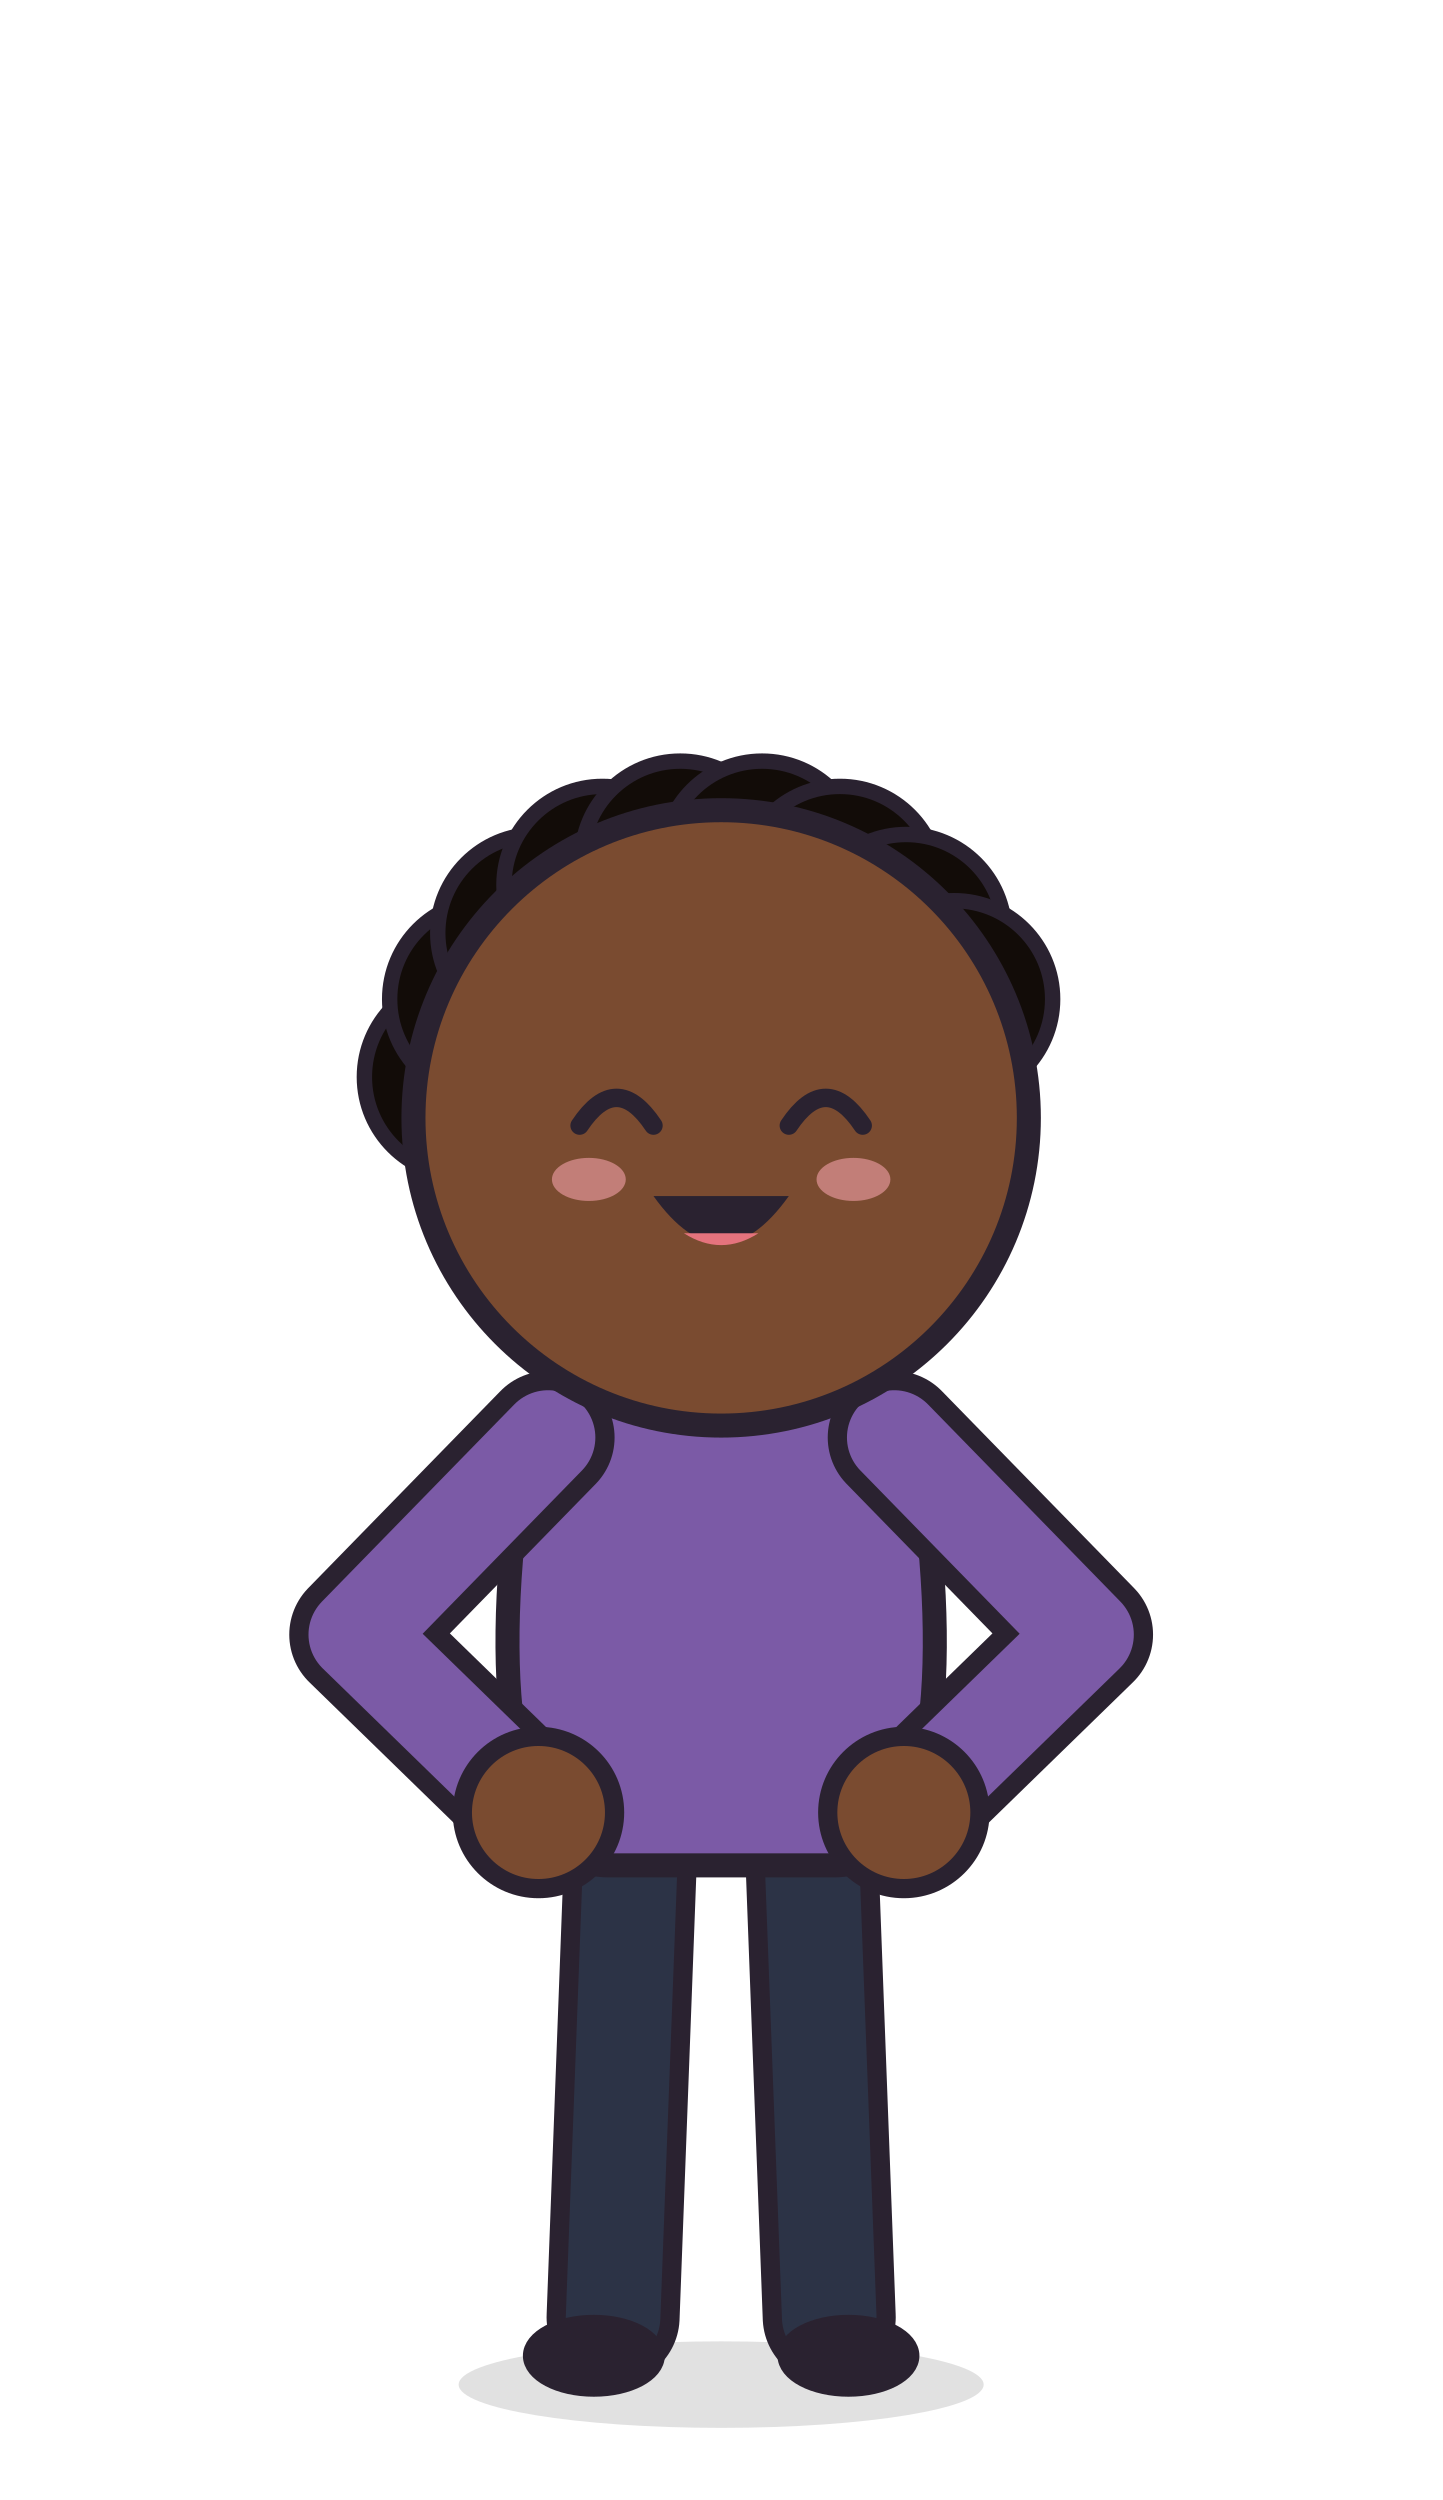
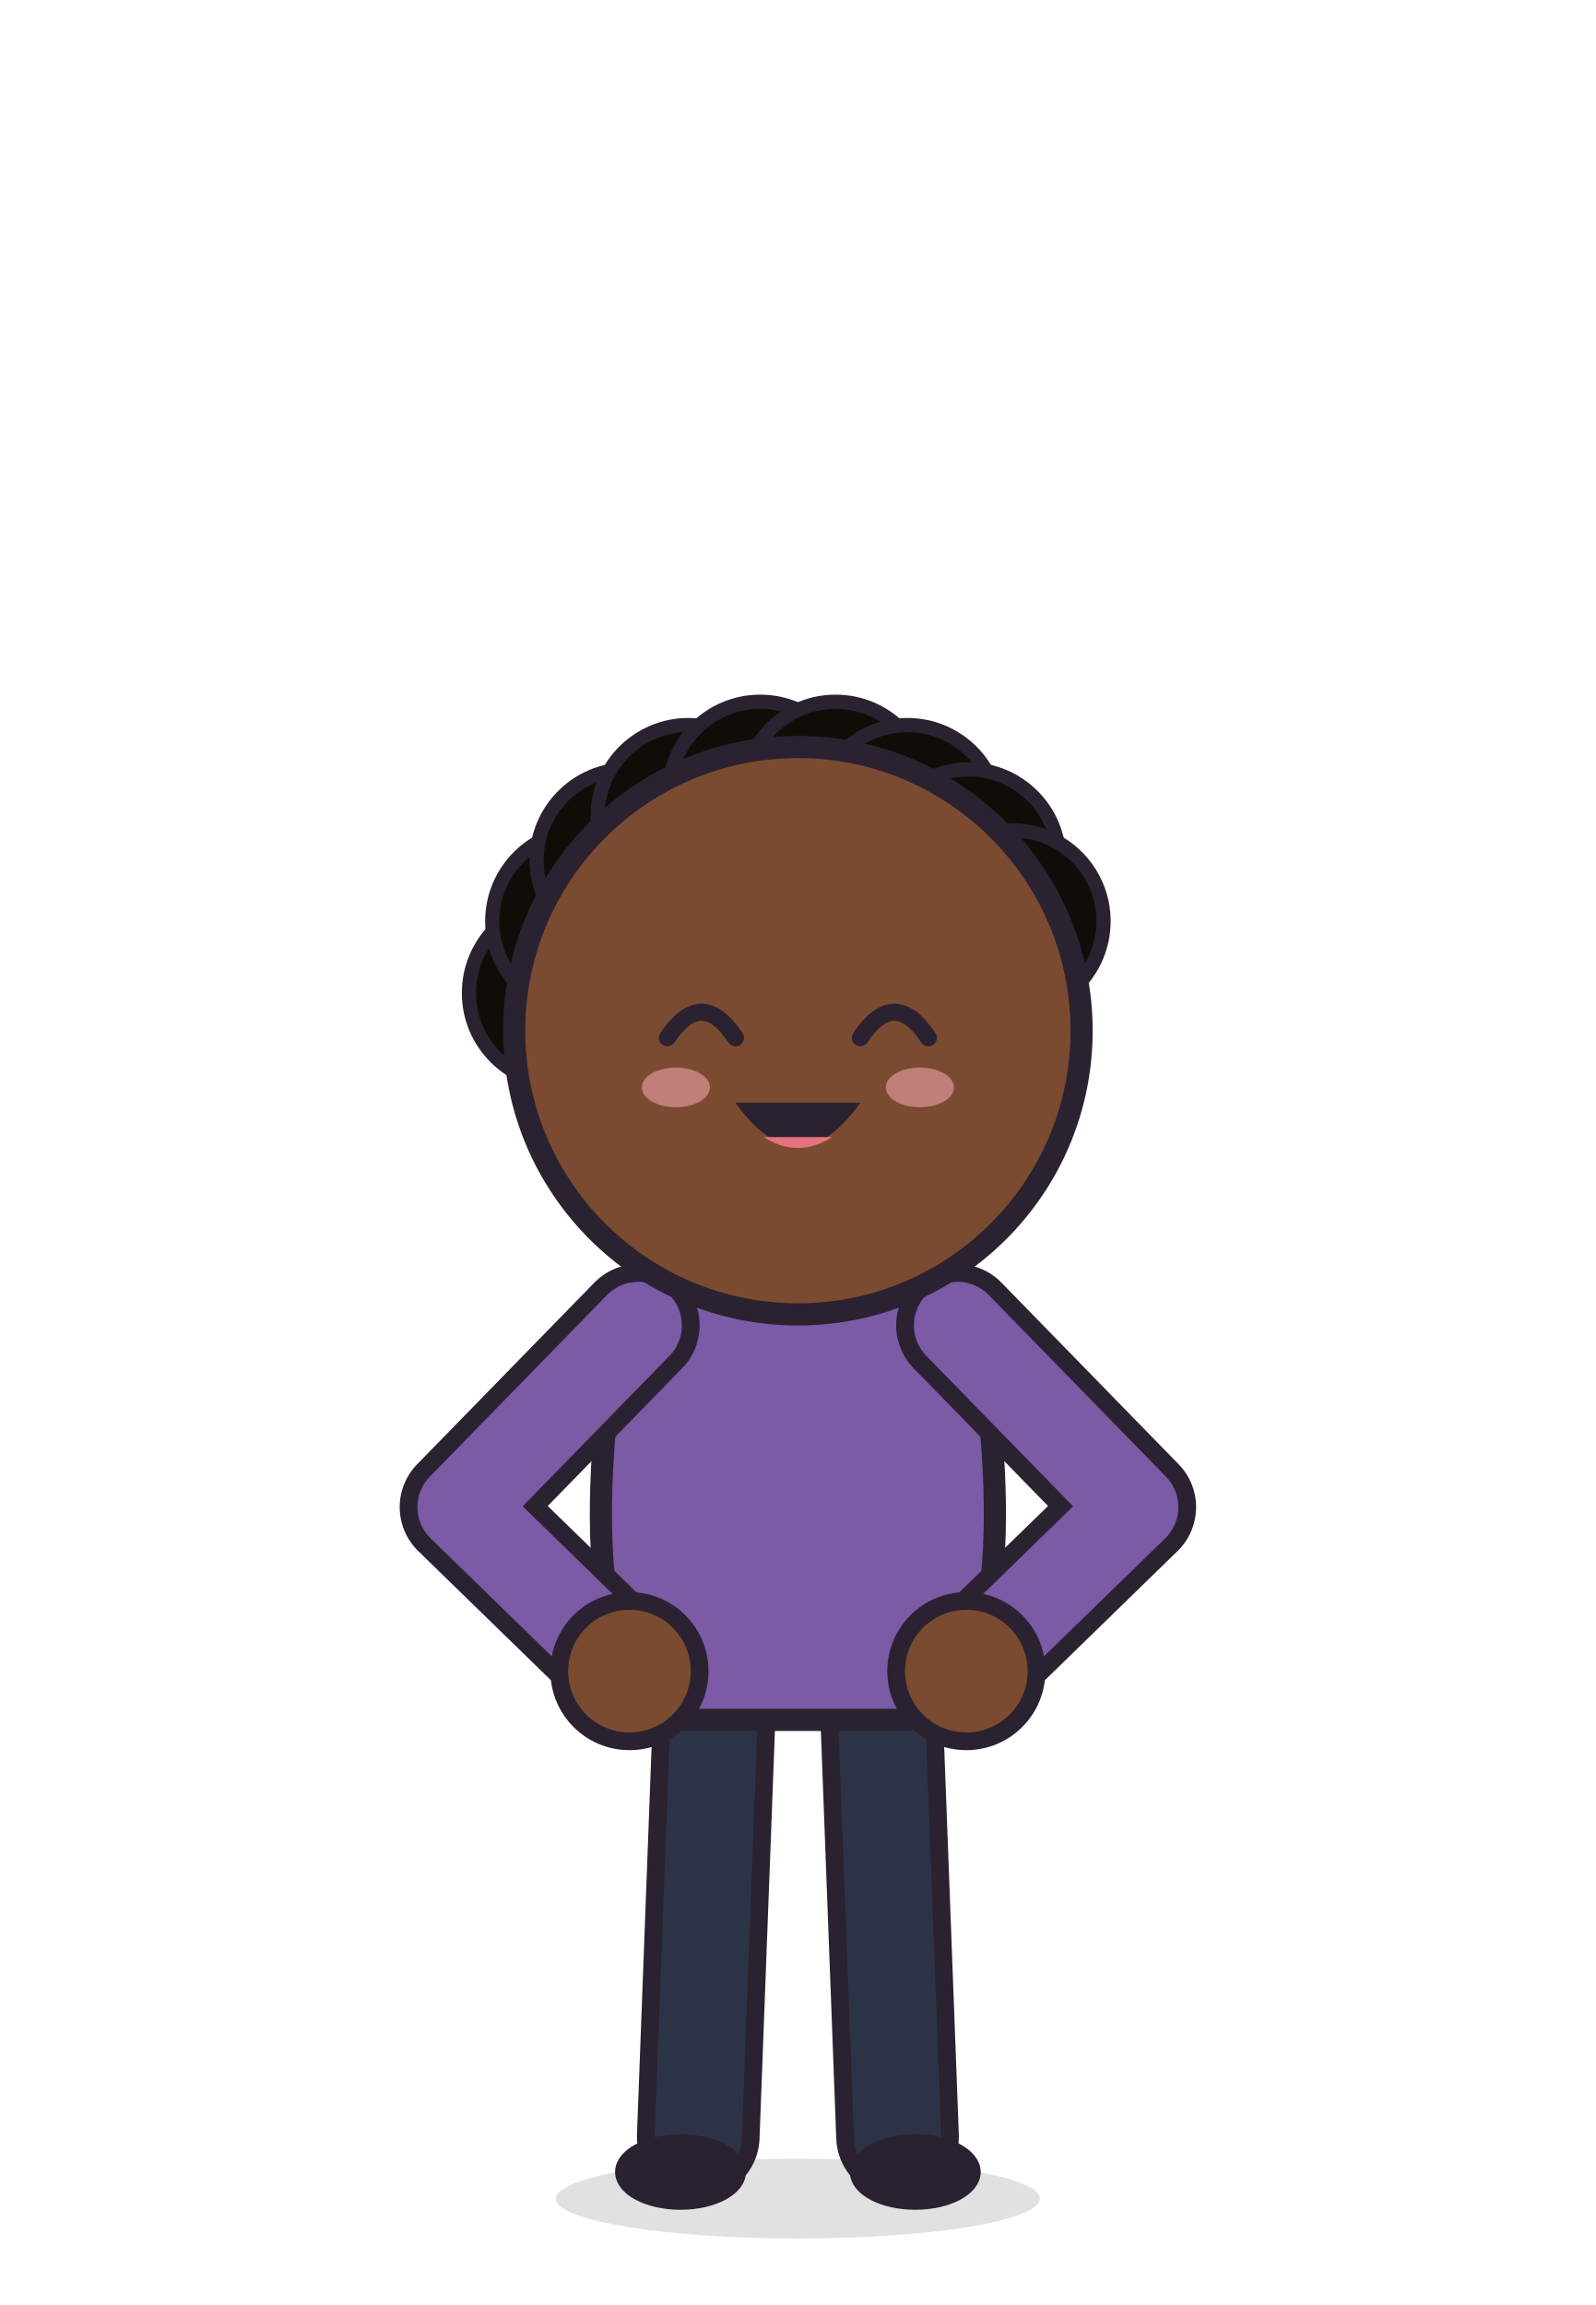
- <svg xmlns="http://www.w3.org/2000/svg" viewBox="0 0 300 520" width="300" height="520">
-   <ellipse cx="150" cy="496" rx="54.6" ry="9" fill="#000" opacity="0.12" />
-   <path d="M131.52 376 L127.52 482 M168.48 376 L172.48 482" stroke="#2a2230" stroke-width="27.665" stroke-linecap="round" stroke-linejoin="round" fill="none" />
-   <path d="M131.52 376 L127.52 482 M168.48 376 L172.48 482" stroke="#2c3346" stroke-width="19.665" stroke-linecap="round" stroke-linejoin="round" fill="none" />
-   <ellipse cx="123.52" cy="490" rx="13.26" ry="7.02" fill="#2a2230" stroke="#2a2230" stroke-width="3" />
-   <ellipse cx="176.48" cy="490" rx="13.26" ry="7.02" fill="#2a2230" stroke="#2a2230" stroke-width="3" />
-   <path d="M119.76 285 Q108 285 108 308.75 C102.12 351.5 106.32 388 126.48 388 H173.52 C193.68 388 197.88 351.5 192 308.75 Q192 285 180.24 285 z" fill="#7b5aa6" stroke="#2a2230" stroke-width="5" />
-   <path d="M114 299 L74 340 L112 377" stroke="#2a2230" stroke-width="27.665" stroke-linecap="round" stroke-linejoin="round" fill="none" />
-   <path d="M114 299 L74 340 L112 377" stroke="#7b5aa6" stroke-width="19.665" stroke-linecap="round" stroke-linejoin="round" fill="none" />
-   <path d="M186 299 L226 340 L188 377" stroke="#2a2230" stroke-width="27.665" stroke-linecap="round" stroke-linejoin="round" fill="none" />
-   <path d="M186 299 L226 340 L188 377" stroke="#7b5aa6" stroke-width="19.665" stroke-linecap="round" stroke-linejoin="round" fill="none" />
-   <circle cx="112" cy="377" r="15.832" fill="#7a4b30" stroke="#2a2230" stroke-width="4" />
-   <circle cx="188" cy="377" r="15.832" fill="#7a4b30" stroke="#2a2230" stroke-width="4" />
-   <circle cx="96.27" cy="224.01" r="20.48" fill="#120c08" stroke="#2a2230" stroke-width="3.2" />
-   <circle cx="101.529" cy="207.823" r="20.48" fill="#120c08" stroke="#2a2230" stroke-width="3.2" />
-   <circle cx="111.533" cy="194.053" r="20.48" fill="#120c08" stroke="#2a2230" stroke-width="3.2" />
-   <circle cx="125.303" cy="184.049" r="20.48" fill="#120c08" stroke="#2a2230" stroke-width="3.2" />
-   <circle cx="141.49" cy="178.79" r="20.48" fill="#120c08" stroke="#2a2230" stroke-width="3.2" />
-   <circle cx="158.51" cy="178.79" r="20.48" fill="#120c08" stroke="#2a2230" stroke-width="3.2" />
-   <circle cx="174.697" cy="184.049" r="20.48" fill="#120c08" stroke="#2a2230" stroke-width="3.2" />
-   <circle cx="188.467" cy="194.053" r="20.48" fill="#120c08" stroke="#2a2230" stroke-width="3.2" />
-   <circle cx="198.471" cy="207.823" r="20.48" fill="#120c08" stroke="#2a2230" stroke-width="3.2" />
-   <circle cx="150" cy="232.52" r="64" fill="#7a4b30" stroke="#2a2230" stroke-width="5" />
-   <path d="M120.56 234.12 q7.68 -11.52 15.36 0 M164.08 234.12 q7.68 -11.52 15.36 0" stroke="#2a2230" stroke-width="3.84" fill="none" stroke-linecap="round" />
-   <path d="M135.92 248.776 q14.08 19.712 28.16 0 z" fill="#2a2230" />
-   <path d="M142.256 256.52 q7.744 4.928 15.488 0" fill="#e5737d" />
-   <ellipse cx="122.48" cy="245.32" rx="7.68" ry="4.48" fill="#f2a0a8" opacity="0.6" />
-   <ellipse cx="177.52" cy="245.32" rx="7.68" ry="4.48" fill="#f2a0a8" opacity="0.6" />
+ <svg xmlns="http://www.w3.org/2000/svg" viewBox="0 0 360 520" width="360" height="520">
+   <ellipse cx="180" cy="496" rx="54.6" ry="9" fill="#000" opacity="0.12" />
+   <path d="M161.52 376 L157.52 482 M198.48 376 L202.48 482" stroke="#2a2230" stroke-width="27.665" stroke-linecap="round" stroke-linejoin="round" fill="none" />
+   <path d="M161.52 376 L157.52 482 M198.48 376 L202.48 482" stroke="#2c3346" stroke-width="19.665" stroke-linecap="round" stroke-linejoin="round" fill="none" />
+   <ellipse cx="153.52" cy="490" rx="13.26" ry="7.02" fill="#2a2230" stroke="#2a2230" stroke-width="3" />
+   <ellipse cx="206.48" cy="490" rx="13.26" ry="7.02" fill="#2a2230" stroke="#2a2230" stroke-width="3" />
+   <clipPath id="t12">
+     <path d="M149.76 285 Q138 285 138 308.75 C132.12 351.5 136.32 388 156.48 388 H203.52 C223.68 388 227.88 351.5 222 308.75 Q222 285 210.24 285 z" />
+   </clipPath>
+   <path d="M149.76 285 Q138 285 138 308.75 C132.12 351.5 136.32 388 156.48 388 H203.52 C223.68 388 227.88 351.5 222 308.75 Q222 285 210.24 285 z" fill="#7b5aa6" />
+   <g clip-path="url(#t12)" />
+   <path d="M149.76 285 Q138 285 138 308.75 C132.12 351.5 136.32 388 156.48 388 H203.52 C223.68 388 227.88 351.5 222 308.75 Q222 285 210.24 285 z" fill="none" stroke="#2a2230" stroke-width="5" />
+   <path d="M144 299 L104 340 L142 377" stroke="#2a2230" stroke-width="27.665" stroke-linecap="round" stroke-linejoin="round" fill="none" />
+   <path d="M144 299 L104 340 L142 377" stroke="#7b5aa6" stroke-width="19.665" stroke-linecap="round" stroke-linejoin="round" fill="none" />
+   <path d="M216 299 L256 340 L218 377" stroke="#2a2230" stroke-width="27.665" stroke-linecap="round" stroke-linejoin="round" fill="none" />
+   <path d="M216 299 L256 340 L218 377" stroke="#7b5aa6" stroke-width="19.665" stroke-linecap="round" stroke-linejoin="round" fill="none" />
+   <circle cx="142" cy="377" r="15.832" fill="#7a4b30" stroke="#2a2230" stroke-width="4" />
+   <circle cx="218" cy="377" r="15.832" fill="#7a4b30" stroke="#2a2230" stroke-width="4" />
+   <circle cx="126.27" cy="224.01" r="20.48" fill="#120c08" stroke="#2a2230" stroke-width="3.2" />
+   <circle cx="131.529" cy="207.823" r="20.48" fill="#120c08" stroke="#2a2230" stroke-width="3.2" />
+   <circle cx="141.533" cy="194.053" r="20.48" fill="#120c08" stroke="#2a2230" stroke-width="3.2" />
+   <circle cx="155.303" cy="184.049" r="20.48" fill="#120c08" stroke="#2a2230" stroke-width="3.2" />
+   <circle cx="171.49" cy="178.79" r="20.48" fill="#120c08" stroke="#2a2230" stroke-width="3.2" />
+   <circle cx="188.51" cy="178.79" r="20.48" fill="#120c08" stroke="#2a2230" stroke-width="3.2" />
+   <circle cx="204.697" cy="184.049" r="20.48" fill="#120c08" stroke="#2a2230" stroke-width="3.2" />
+   <circle cx="218.467" cy="194.053" r="20.48" fill="#120c08" stroke="#2a2230" stroke-width="3.2" />
+   <circle cx="228.471" cy="207.823" r="20.48" fill="#120c08" stroke="#2a2230" stroke-width="3.2" />
+   <circle cx="180" cy="232.52" r="64" fill="#7a4b30" stroke="#2a2230" stroke-width="5" />
+   <path d="M150.56 234.12 q7.68 -11.52 15.36 0 M194.08 234.12 q7.68 -11.52 15.36 0" stroke="#2a2230" stroke-width="3.84" fill="none" stroke-linecap="round" />
+   <path d="M165.92 248.776 q14.08 19.712 28.16 0 z" fill="#2a2230" />
+   <path d="M172.256 256.52 q7.744 4.928 15.488 0" fill="#e5737d" />
+   <ellipse cx="152.48" cy="245.32" rx="7.68" ry="4.48" fill="#f2a0a8" opacity="0.6" />
+   <ellipse cx="207.52" cy="245.32" rx="7.68" ry="4.48" fill="#f2a0a8" opacity="0.6" />
</svg>
